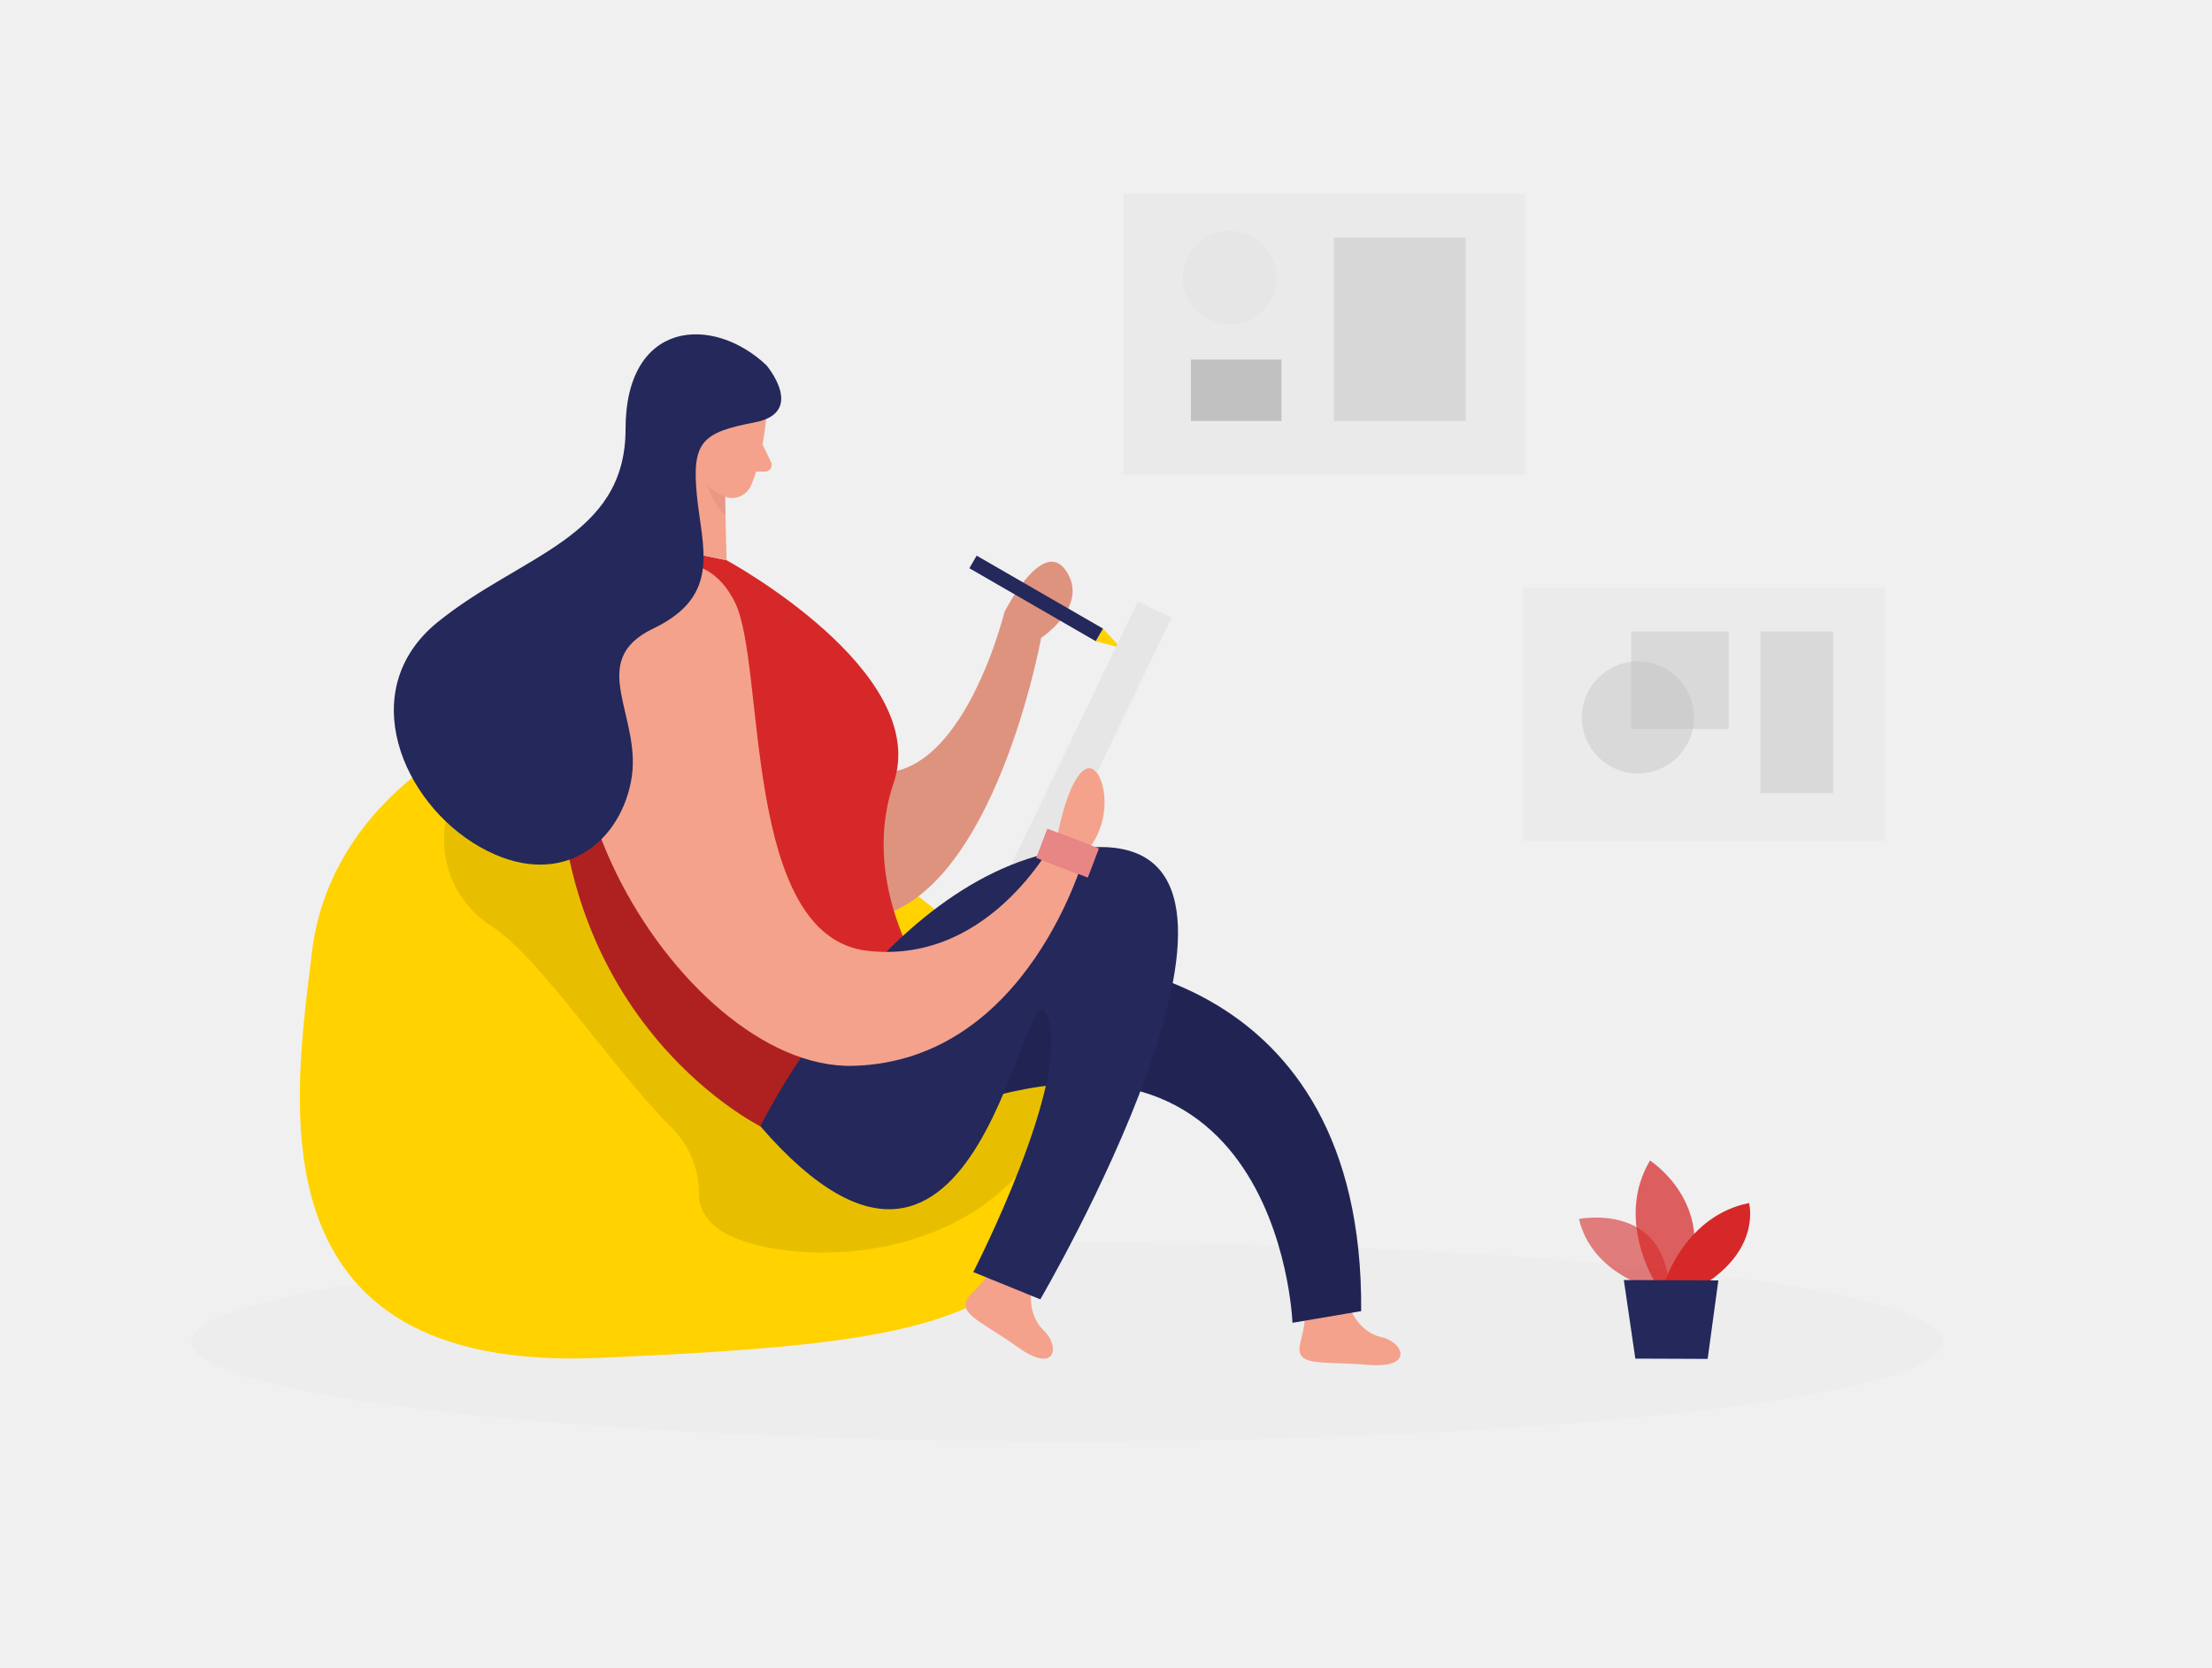
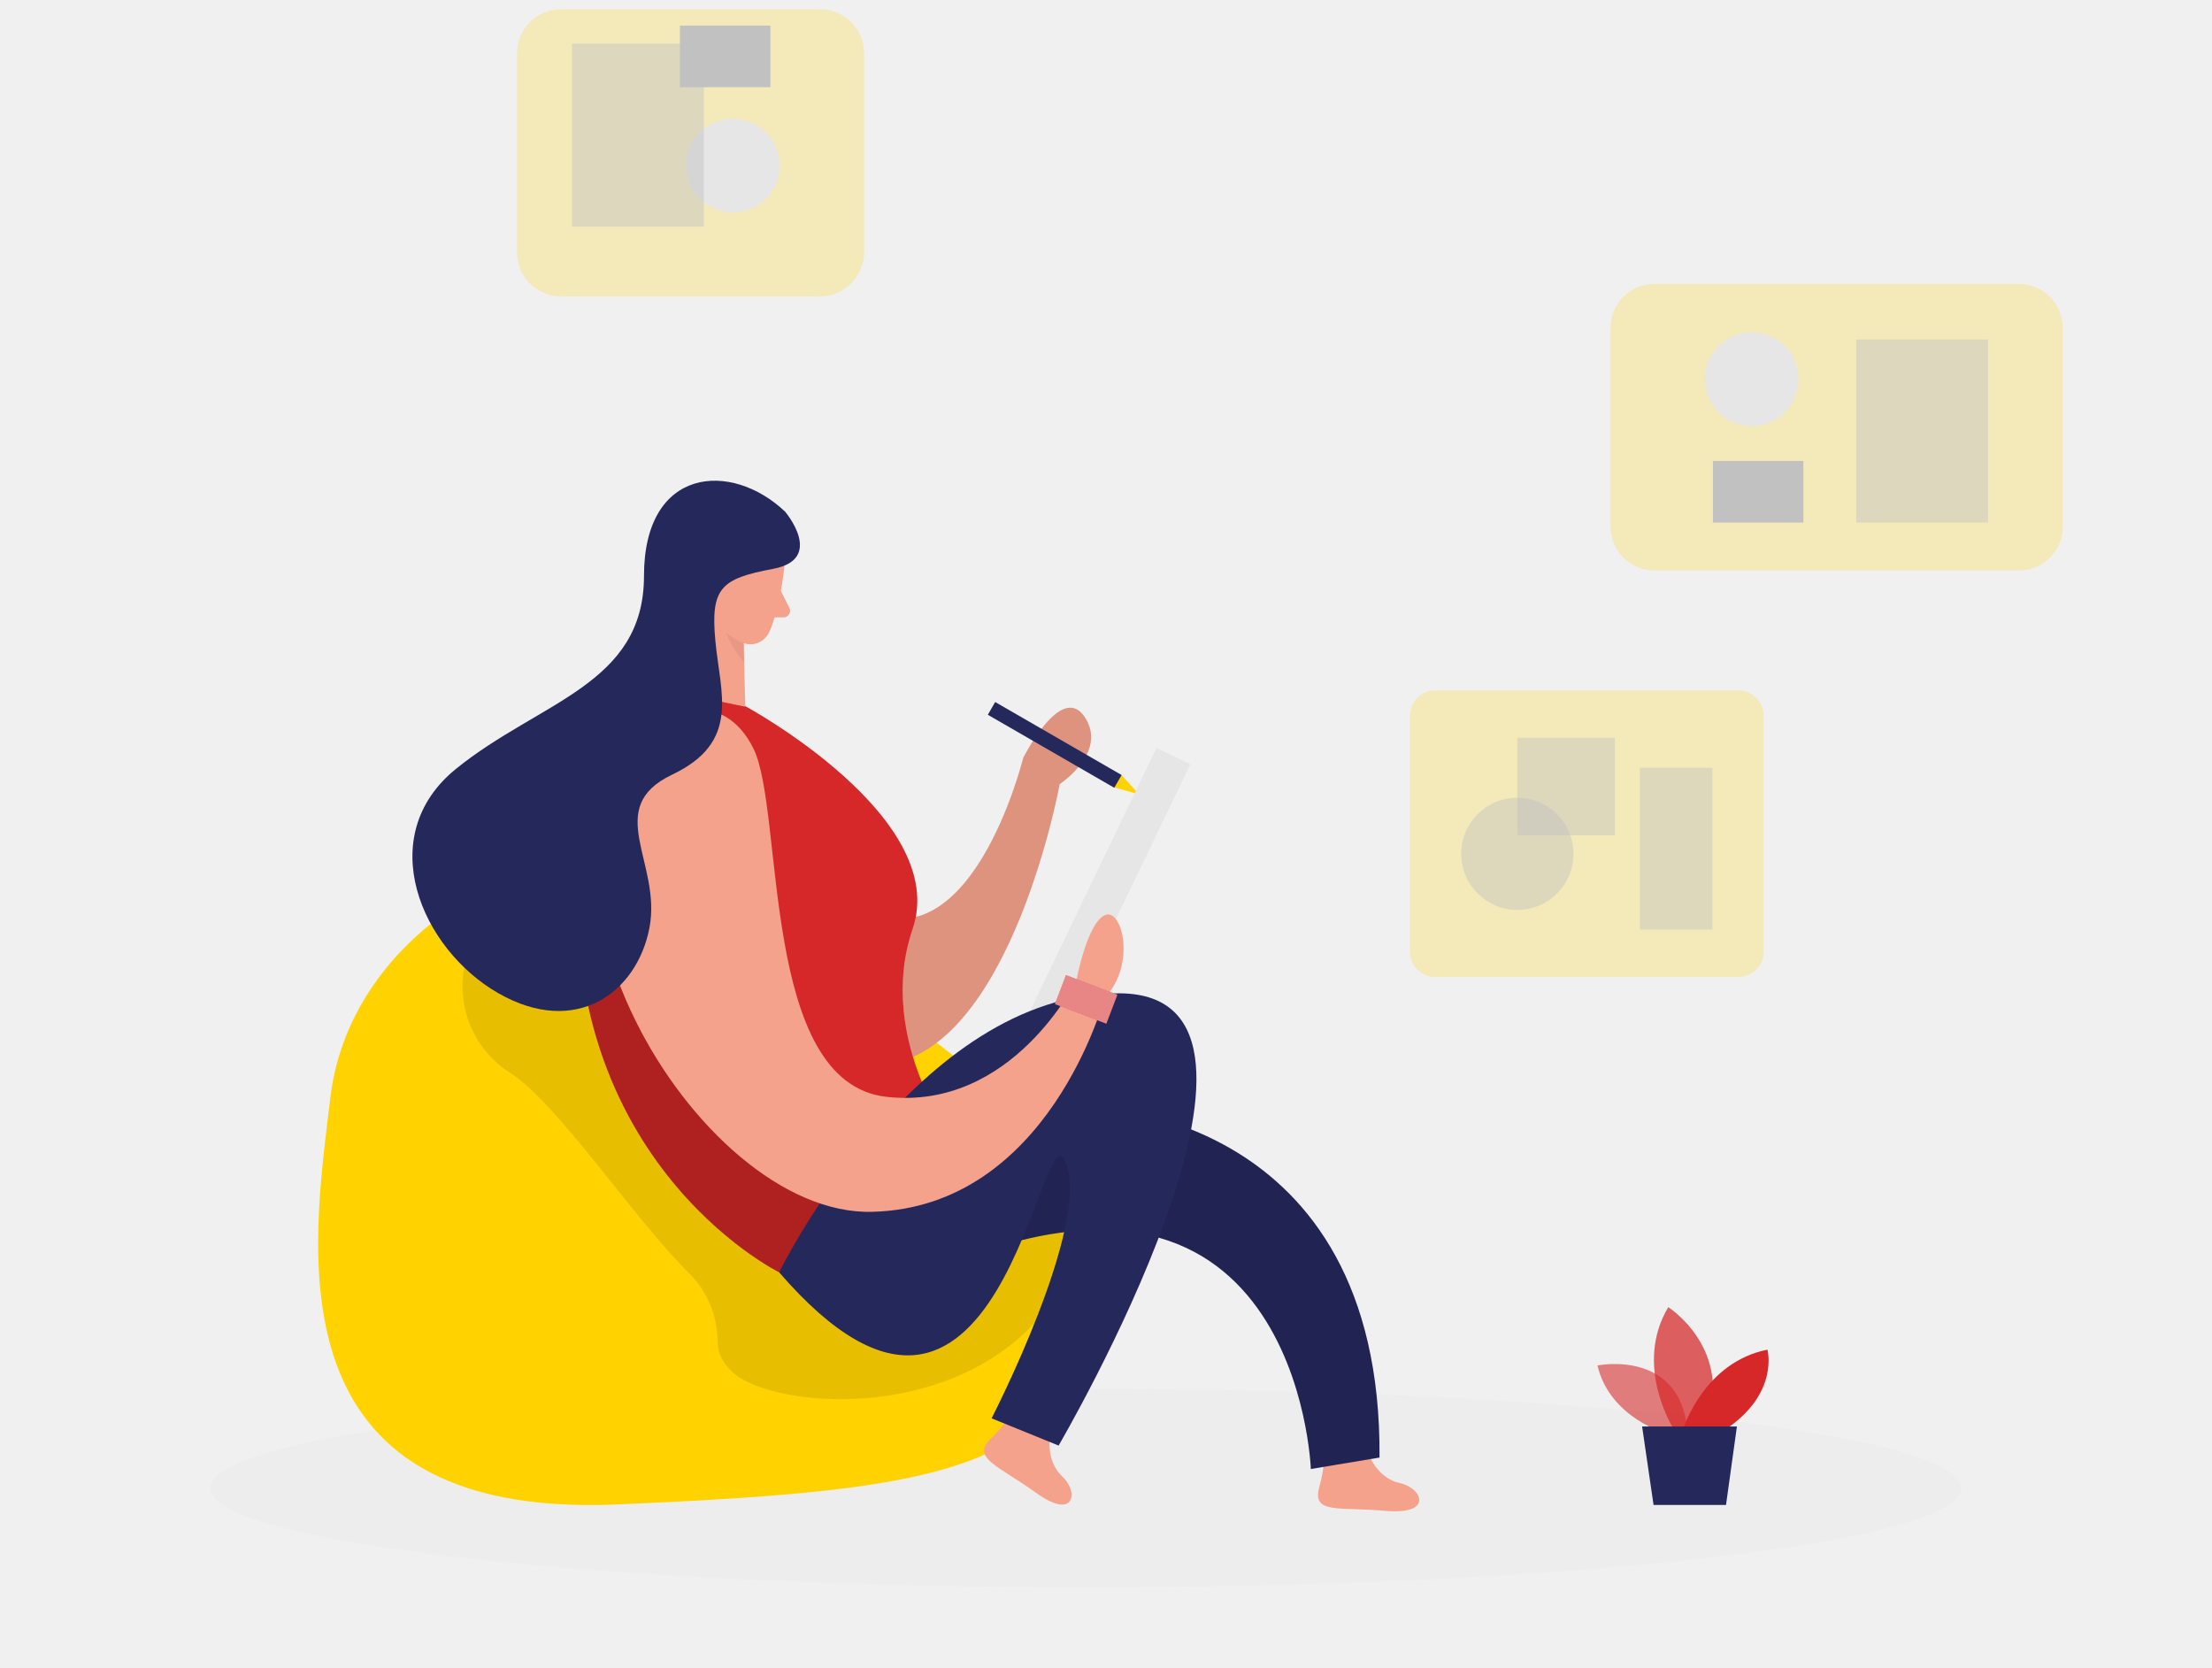
- <svg xmlns="http://www.w3.org/2000/svg" id="Layer_1" data-name="Layer 1" viewBox="0 0 400 300" width="406" height="306" class="illustration styles_illustrationTablet__1DWOa">
-   <ellipse cx="192.98" cy="241.9" rx="158.36" ry="17.97" fill="#e6e6e6" opacity="0.3" />
-   <path d="M83,134.28S59.47,145.55,56.4,171.52s-11.74,76.12,52.09,73.26,93.93-6.42,78.88-55.19S83,134.28,83,134.28Z" fill="#ffd200" />
-   <path d="M80.59,147.77a18.58,18.58,0,0,0,8.49,19.08c8.66,5.71,22,26,32.33,36.26a16.9,16.9,0,0,1,5,12.23c0,1.85.75,3.9,3.19,5.9,7.18,5.87,37.31,8.8,54.16-9.26s-5.37-27-5.37-27l-74.06-40.09Z" opacity="0.09" />
-   <path d="M244.3,236.18s1.57,4,5.51,4.86,6.08,5.74-2.53,5-13.34.56-12.1-4.17.68-5.44.68-5.44Z" fill="#f4a28c" />
-   <path d="M186.48,232.85s-.66,4.21,2.27,7,2.31,8-4.7,3-11.76-6.31-8.29-9.75,3.35-4.34,3.35-4.34Z" fill="#f4a28c" />
-   <path d="M194,173s52.65.54,52.14,63.33l-12.42,2.11s-2.39-66.31-70.81-34.72l3.57-26.12Z" fill="#24285b" />
-   <path d="M194,173s52.65.54,52.14,63.33l-12.42,2.11s-2.39-66.31-70.81-34.72l3.57-26.12Z" opacity="0.09" />
-   <polygon points="198.13 115.2 202.7 116.42 199.45 112.92 198.13 115.2" fill="#ffd200" />
-   <path d="M126.31,146.28s9.1,23,31.31,18.95,30.65-50.64,30.65-50.64,8.78-5.71,4.53-12.08-11.16,7.41-11.16,7.41-9.57,39.26-30.28,26.53Z" fill="#f4a28c" />
-   <path d="M126.31,146.28s9.1,23,31.31,18.95,30.65-50.64,30.65-50.64,8.78-5.71,4.53-12.08-11.16,7.41-11.16,7.41-9.57,39.26-30.28,26.53Z" opacity="0.09" />
-   <path d="M126.59,99.56l4.8,1s37.1,20.14,30.2,40.31,8.17,39.32,8.17,39.32L137.5,202.91S95.36,182,101.67,124.4C101.67,124.4,104.6,97.57,126.59,99.56Z" fill="#d62828" />
-   <rect x="192.95" y="106.63" width="6.75" height="57.63" transform="translate(78.08 -71.69) rotate(25.68)" fill="#e6e6e6" />
-   <path d="M298,232s-10.24-2.8-12.47-12.33c0,0,15.87-3.21,16.32,13.17Z" fill="#d62828" opacity="0.58" />
-   <path d="M299.23,231s-7.16-11.31-.86-21.89c0,0,12.07,7.66,6.71,21.92Z" fill="#d62828" opacity="0.73" />
-   <path d="M301.07,231s3.78-11.95,15.21-14.21c0,0,2.15,7.76-7.4,14.24Z" fill="#d62828" />
-   <polygon points="293.64 230.71 295.72 244.92 308.8 244.97 310.73 230.78 293.64 230.71" fill="#24285b" />
-   <rect x="203.21" y="34.29" width="72.58" height="50.82" fill="#e6e6e6" opacity="0.66" />
-   <rect x="275.36" y="105.48" width="65.55" height="45.9" fill="#e6e6e6" opacity="0.43" />
-   <circle cx="222.36" cy="49.44" r="8.47" fill="#e6e6e6" />
-   <rect x="241.2" y="42.25" width="23.85" height="33.13" fill="#c1c1c1" opacity="0.45" />
-   <rect x="215.35" y="64.27" width="16.38" height="11.11" fill="#c1c1c1" />
-   <polygon points="124.83 74.26 118.15 97.81 131.39 100.56 130.94 82.32 124.83 74.26" fill="#f4a28c" />
-   <path d="M131.21,86.31a8.89,8.89,0,0,1-4-3.11s-.34,4.47,4,9.44Z" fill="#ce8172" opacity="0.31" />
-   <path d="M138.54,75s-.66,7.44-2.76,12.09a3.74,3.74,0,0,1-5,1.86c-2.33-1.09-5.16-3.24-5.29-7.27l-1.06-6.81a6.72,6.72,0,0,1,4.16-6.54C133.29,66,139.17,70.44,138.54,75Z" fill="#f4a28c" />
-   <path d="M129.61,79.86s.45-2.84-1.72-3-2.84,3.94,0,4.83Z" fill="#f4a28c" />
-   <path d="M137.88,79.61l1.55,3.2a1.2,1.2,0,0,1-1.07,1.72l-2.9,0Z" fill="#f4a28c" />
-   <rect x="174.18" y="106.15" width="26.38" height="2.63" transform="translate(78.84 -79.29) rotate(30)" fill="#24285b" />
-   <path d="M144.9,190.4l-7.4,12.51s-26.83-13-34.52-48.18,17.68-21.47,17.68-21.47Z" opacity="0.18" />
-   <path d="M137.5,202.91s24.86-50.68,61.62-50.49-11,81.78-11,81.78L176,229.27s18-35,13.42-46.27S177.84,249.47,137.5,202.91Z" fill="#24285b" />
-   <path d="M116.23,102.4s11.06-5.61,16.68,5.79,1.19,60.43,24,63S191.29,150,191.29,150s1.88-10,5-11.66,5.87,8.85,0,15c0,0-10.06,37.79-42,38.64S84.74,128.28,116.23,102.4Z" fill="#f4a28c" />
-   <path d="M138.59,65.3s7.27,8.55-2.14,10.34-11.35,3.48-10.45,13,4.63,18.29-7.85,24.26-1.75,16-4.05,27.7-13.27,19.78-27.32,11.8S64.06,124,79.12,111.77s34-15.2,34-34.92S128.86,56.11,138.59,65.3Z" fill="#24285b" />
-   <circle cx="296.19" cy="128.98" r="10.14" fill="#c1c1c1" opacity="0.43" />
-   <rect x="294.97" y="113.44" width="17.63" height="17.63" fill="#c1c1c1" opacity="0.43" />
-   <rect x="318.36" y="113.44" width="13.15" height="29.22" fill="#c1c1c1" opacity="0.43" />
-   <rect x="188.08" y="150.71" width="9.97" height="5.63" transform="translate(67.35 -58.7) rotate(20.87)" fill="#d62828" />
-   <rect x="188.08" y="150.71" width="9.97" height="5.63" transform="translate(67.35 -58.7) rotate(20.87)" fill="#fff" opacity="0.44" />
+ <svg xmlns="http://www.w3.org/2000/svg" version="1.1" id="Layer_1" x="0px" y="0px" viewBox="0 0 406 306" style="enable-background:new 0 0 406 306;" xml:space="preserve">
+   <style type="text/css">
+ 	.st0{opacity:0.3;fill:#E6E6E6;enable-background:new    ;}
+ 	.st1{fill:#FFD200;}
+ 	.st2{opacity:9.000000e-02;enable-background:new    ;}
+ 	.st3{fill:#F4A28C;}
+ 	.st4{fill:#24285B;}
+ 	.st5{fill:#D62828;}
+ 	.st6{fill:#E6E6E6;}
+ 	.st7{opacity:0.58;fill:#D62828;enable-background:new    ;}
+ 	.st8{opacity:0.73;fill:#D62828;enable-background:new    ;}
+ 	.st9{opacity:0.31;fill:#CE8172;enable-background:new    ;}
+ 	.st10{opacity:0.18;enable-background:new    ;}
+ 	.st11{opacity:0.44;fill:#FFFFFF;enable-background:new    ;}
+ 	.st12{opacity:0.23;fill:#FFD200;}
+ 	.st13{opacity:0.45;fill:#C1C1C1;enable-background:new    ;}
+ 	.st14{fill:#C1C1C1;}
+ 	.st15{opacity:0.43;fill:#C1C1C1;enable-background:new    ;}
+ </style>
+   <ellipse class="st0" cx="199.3" cy="273.1" rx="160.7" ry="18.2" />
+   <path class="st1" d="M87.6,163.9c0,0-23.9,11.4-27,37.8c-3.1,26.4-11.9,77.3,52.9,74.4c64.8-2.9,95.3-6.5,80.1-56  S87.6,163.9,87.6,163.9z" />
+   <path class="st2" d="M85.2,177.6c-1.4,7.6,2,15.3,8.6,19.4c8.8,5.8,22.3,26.4,32.8,36.8c3.3,3.3,5.1,7.8,5.1,12.4c0,1.9,0.8,4,3.2,6  c7.3,6,37.9,8.9,55-9.4s-5.5-27.4-5.5-27.4l-75.2-40.7L85.2,177.6z" />
+   <path class="st3" d="M251.4,267.3c0,0,1.6,4.1,5.6,4.9c4,0.9,6.2,5.8-2.6,5.1c-8.7-0.8-13.5,0.6-12.3-4.2c1.3-4.8,0.7-5.5,0.7-5.5  L251.4,267.3z" />
+   <path class="st3" d="M192.7,263.9c0,0-0.7,4.3,2.3,7.1c3,2.8,2.3,8.1-4.8,3c-7.1-5.1-11.9-6.4-8.4-9.9c3.5-3.5,3.4-4.4,3.4-4.4  L192.7,263.9z" />
+   <path class="st4" d="M200.3,203.2c0,0,53.4,0.5,52.9,64.3l-12.6,2.1c0,0-2.4-67.3-71.9-35.2l3.6-26.5L200.3,203.2z" />
+   <path class="st2" d="M200.3,203.2c0,0,53.4,0.5,52.9,64.3l-12.6,2.1c0,0-2.4-67.3-71.9-35.2l3.6-26.5L200.3,203.2z" />
+   <polygon class="st1" points="204.5,144.5 209.1,145.8 205.8,142.2 " />
+   <path class="st3" d="M131.6,176.1c0,0,9.2,23.3,31.8,19.2c22.5-4.1,31.1-51.4,31.1-51.4s8.9-5.8,4.6-12.3  c-4.3-6.5-11.3,7.5-11.3,7.5S178,179,157,166.1L131.6,176.1z" />
+   <path class="st2" d="M131.6,176.1c0,0,9.2,23.3,31.8,19.2c22.5-4.1,31.1-51.4,31.1-51.4s8.9-5.8,4.6-12.3  c-4.3-6.5-11.3,7.5-11.3,7.5S178,179,157,166.1L131.6,176.1z" />
+   <path class="st5" d="M131.9,128.6l4.9,1c0,0,37.7,20.4,30.7,40.9s8.3,39.9,8.3,39.9L143,233.5c0,0-42.8-21.2-36.4-79.7  C106.6,153.9,109.6,126.6,131.9,128.6z" />
+   <rect x="173.4" y="161.7" transform="matrix(0.4333 -0.9012 0.9012 0.4333 -33.9374 276.1789)" class="st6" width="58.5" height="6.9" />
+   <path class="st7" d="M305.9,263.1c0,0-10.4-2.8-12.7-12.5c0,0,16.1-3.3,16.6,13.4L305.9,263.1z" />
+   <path class="st8" d="M307.1,262.1c0,0-7.3-11.5-0.9-22.2c0,0,12.3,7.8,6.8,22.2L307.1,262.1z" />
+   <path class="st5" d="M309,262.1c0,0,3.8-12.1,15.4-14.4c0,0,2.2,7.9-7.5,14.5L309,262.1z" />
+   <polygon class="st4" points="301.4,261.8 303.5,276.2 316.8,276.2 318.8,261.8 " />
+   <polygon class="st3" points="130.1,103 123.3,126.9 136.8,129.7 136.3,111.1 " />
+   <path class="st9" d="M136.6,115.2c-1.6-0.6-3-1.7-4.1-3.2c0,0-0.3,4.5,4.1,9.6V115.2z" />
+   <path class="st3" d="M144,103.7c0,0-0.7,7.6-2.8,12.3c-0.9,1.9-3.1,2.8-5,1.9c0,0,0,0-0.1,0c-2.4-1.1-5.2-3.3-5.4-7.4l-1.1-6.9  c-0.1-2.9,1.6-5.5,4.2-6.6C138.7,94.6,144.6,99.1,144,103.7z" />
+   <path class="st3" d="M134.9,108.6c0,0,0.5-2.9-1.7-3c-2.2-0.2-2.9,4,0,4.9L134.9,108.6z" />
+   <path class="st3" d="M143.3,108.4l1.6,3.2c0.3,0.6,0,1.3-0.6,1.6c-0.2,0.1-0.3,0.1-0.5,0.1h-2.9L143.3,108.4z" />
+   <rect x="192.2" y="123.3" transform="matrix(0.5 -0.866 0.866 0.5 -21.5692 235.9738)" class="st4" width="2.7" height="26.8" />
+   <path class="st10" d="M150.5,220.8l-7.5,12.7c0,0-27.2-13.2-35-48.9s17.9-21.8,17.9-21.8L150.5,220.8z" />
+   <path class="st4" d="M143,233.5c0,0,25.2-51.4,62.5-51.2c37.3,0.2-11.2,83-11.2,83l-12.3-5c0,0,18.3-35.5,13.6-47  C191,201.9,183.9,280.8,143,233.5z" />
+   <path class="st3" d="M121.4,131.5c0,0,11.2-5.7,16.9,5.9s1.2,61.3,24.4,63.9c23.2,2.6,34.9-21.5,34.9-21.5s1.9-10.2,5.1-11.8  c3.2-1.7,6,9,0,15.2c0,0-10.2,38.4-42.6,39.2C127.6,223.3,89.4,157.8,121.4,131.5z" />
+   <path class="st4" d="M144.1,93.9c0,0,7.4,8.7-2.2,10.5c-9.6,1.8-11.5,3.5-10.6,13.2s4.7,18.6-8,24.6c-12.7,6.1-1.8,16.2-4.1,28.1  s-13.5,20.1-27.7,12s-23.1-28.8-7.8-41.2c15.3-12.4,34.5-15.4,34.5-35.4S134.2,84.5,144.1,93.9z" />
+   <rect x="196.5" y="178.4" transform="matrix(0.3562 -0.9344 0.9344 0.3562 -43.0666 304.3429)" class="st5" width="5.7" height="10.1" />
+   <rect x="196.5" y="178.4" transform="matrix(0.3562 -0.9344 0.9344 0.3562 -43.0666 304.3429)" class="st11" width="5.7" height="10.1" />
+   <path class="st12" d="M370.5,104.7h-66.8c-4.5,0-8.1-3.6-8.1-8.1V60.2c0-4.5,3.6-8.1,8.1-8.1h66.8c4.5,0,8.1,3.6,8.1,8.1v36.5  C378.6,101.1,375,104.7,370.5,104.7z" />
+   <path class="st12" d="M319.1,179.3h-55.7c-2.5,0-4.6-2.1-4.6-4.6v-43.4c0-2.5,2.1-4.6,4.6-4.6h55.7c2.5,0,4.6,2.1,4.6,4.6v43.4  C323.7,177.2,321.6,179.3,319.1,179.3z" />
+   <path class="st12" d="M150.5,54.4H103c-4.5,0-8.1-3.6-8.1-8.1V9.8c0-4.5,3.6-8.1,8.1-8.1h47.5c4.5,0,8.1,3.6,8.1,8.1v36.5  C158.6,50.7,155,54.4,150.5,54.4z" />
+   <circle class="st6" cx="134.5" cy="30.4" r="8.6" />
+   <rect x="105" y="8" class="st13" width="24.2" height="33.6" />
+   <rect x="124.8" y="4.7" class="st14" width="16.6" height="11.3" />
+   <circle class="st6" cx="321.5" cy="69.6" r="8.6" />
+   <rect x="340.7" y="62.3" class="st13" width="24.2" height="33.6" />
+   <rect x="314.4" y="84.6" class="st14" width="16.6" height="11.3" />
+   <circle class="st15" cx="278.5" cy="156.7" r="10.3" />
+   <rect x="278.5" y="135.4" class="st15" width="17.9" height="17.9" />
+   <rect x="301" y="140.9" class="st15" width="13.3" height="29.7" />
</svg>
